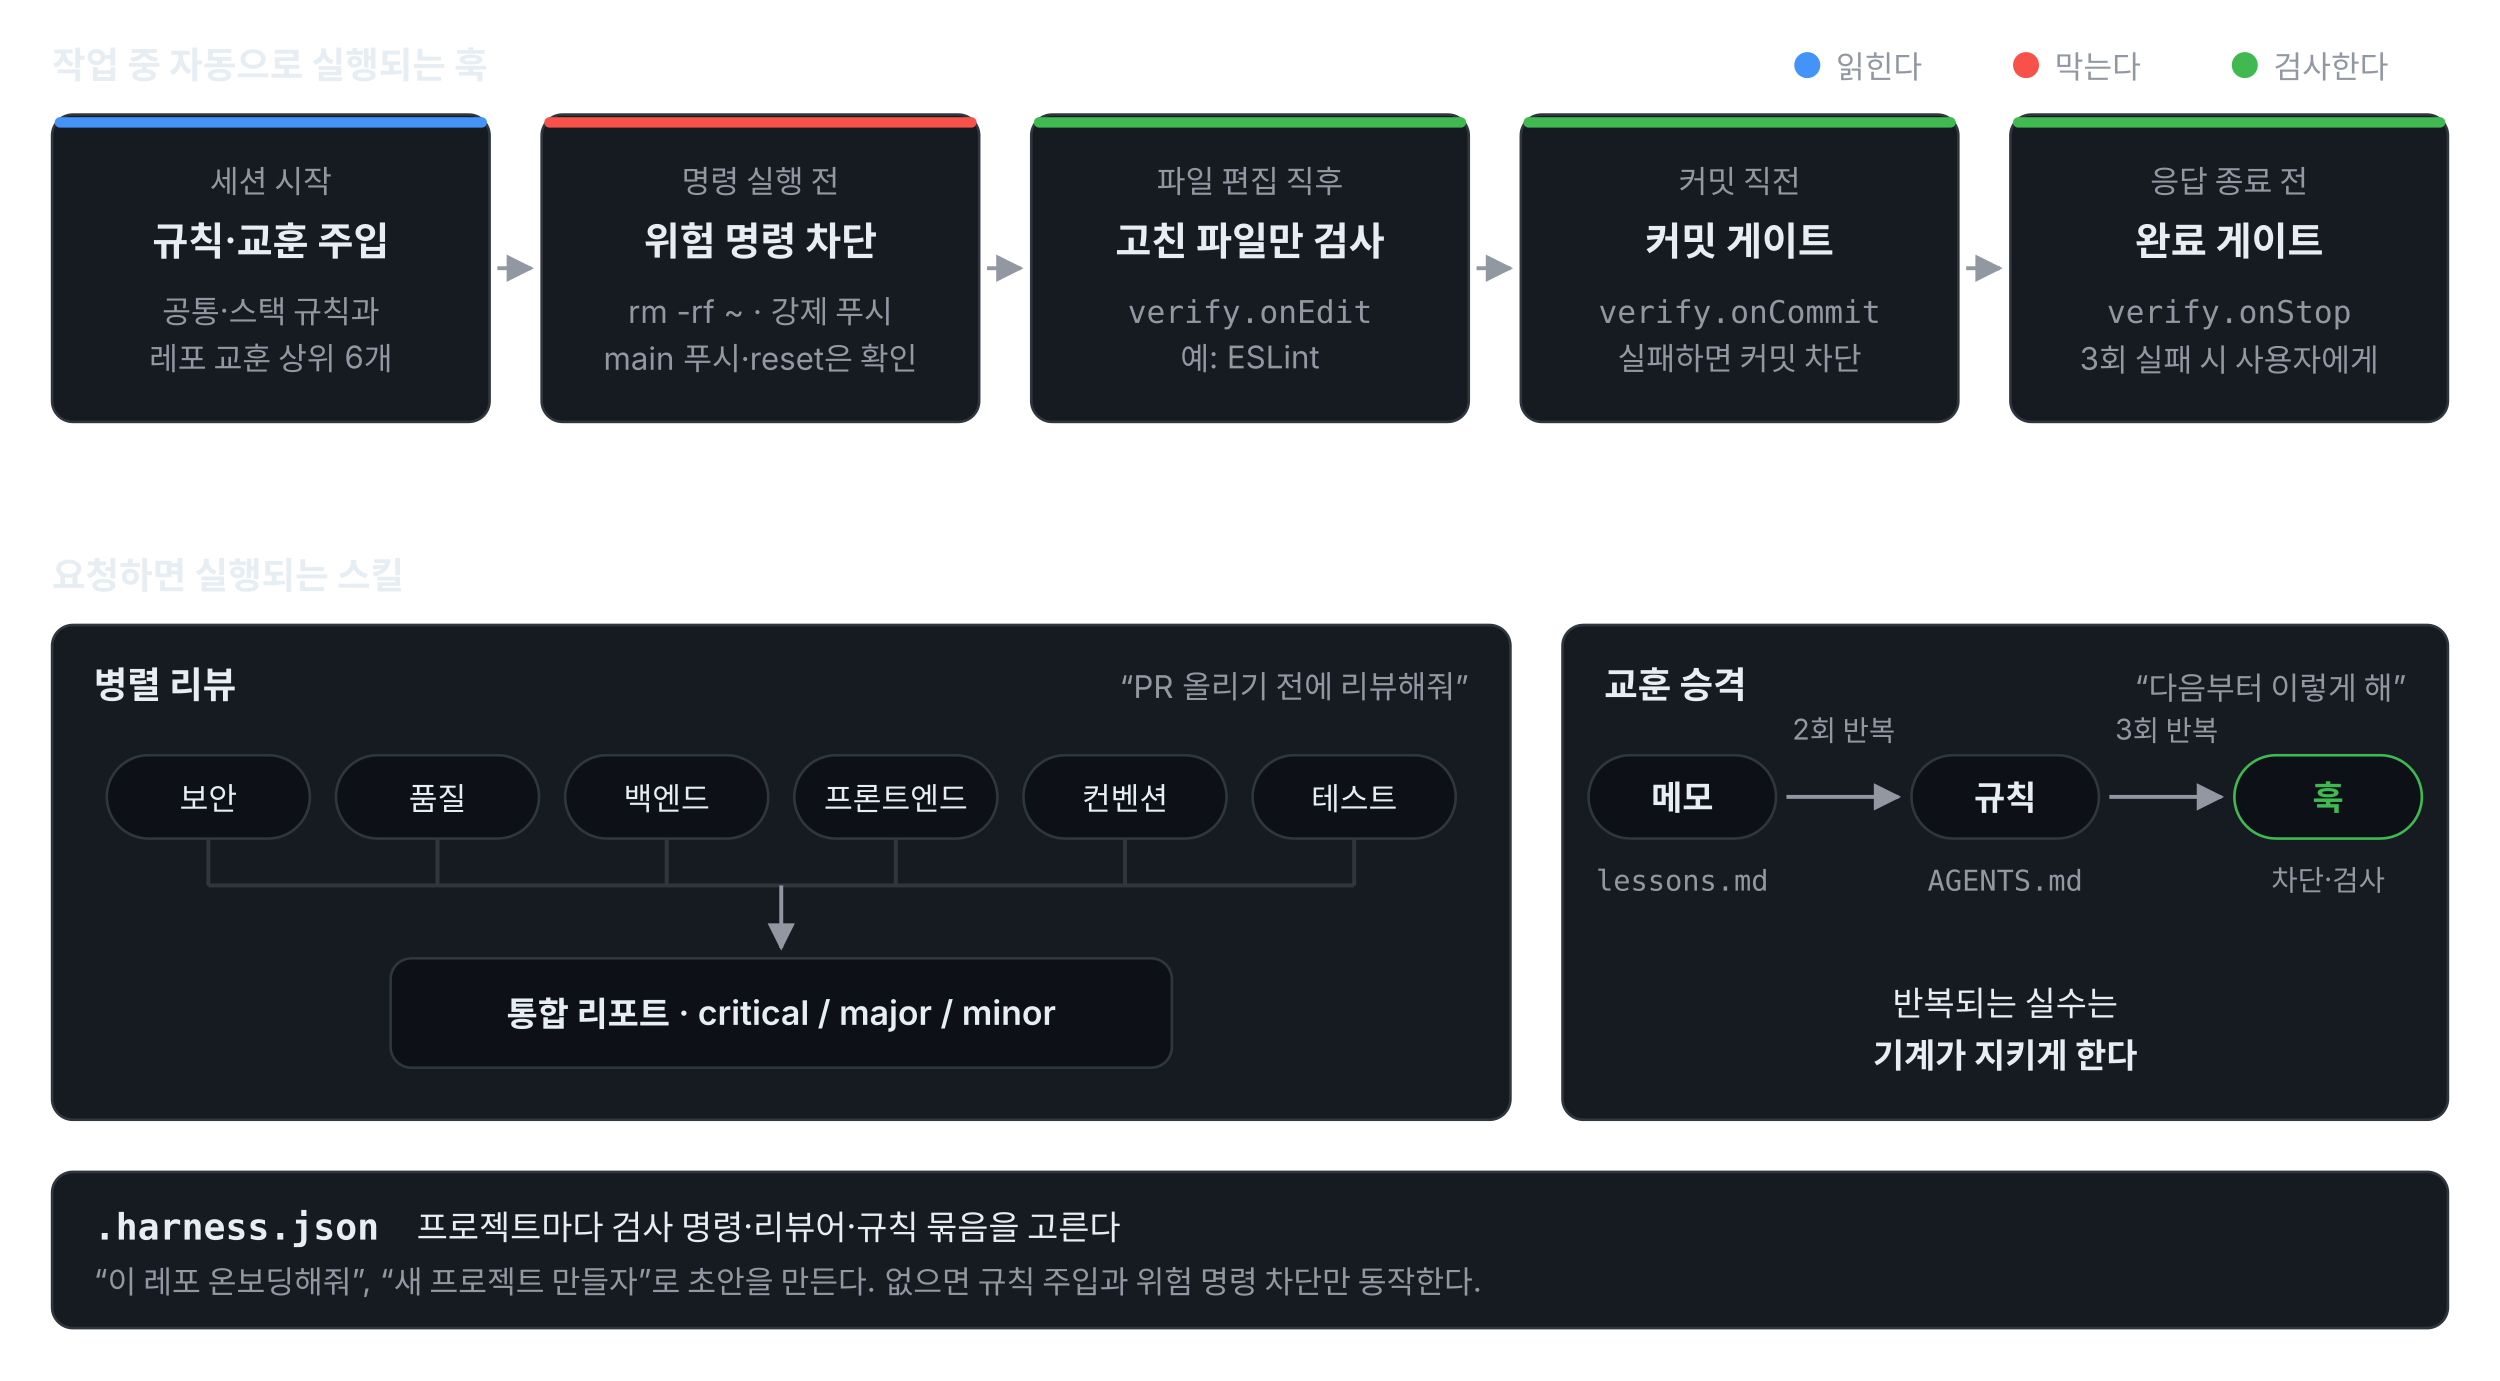
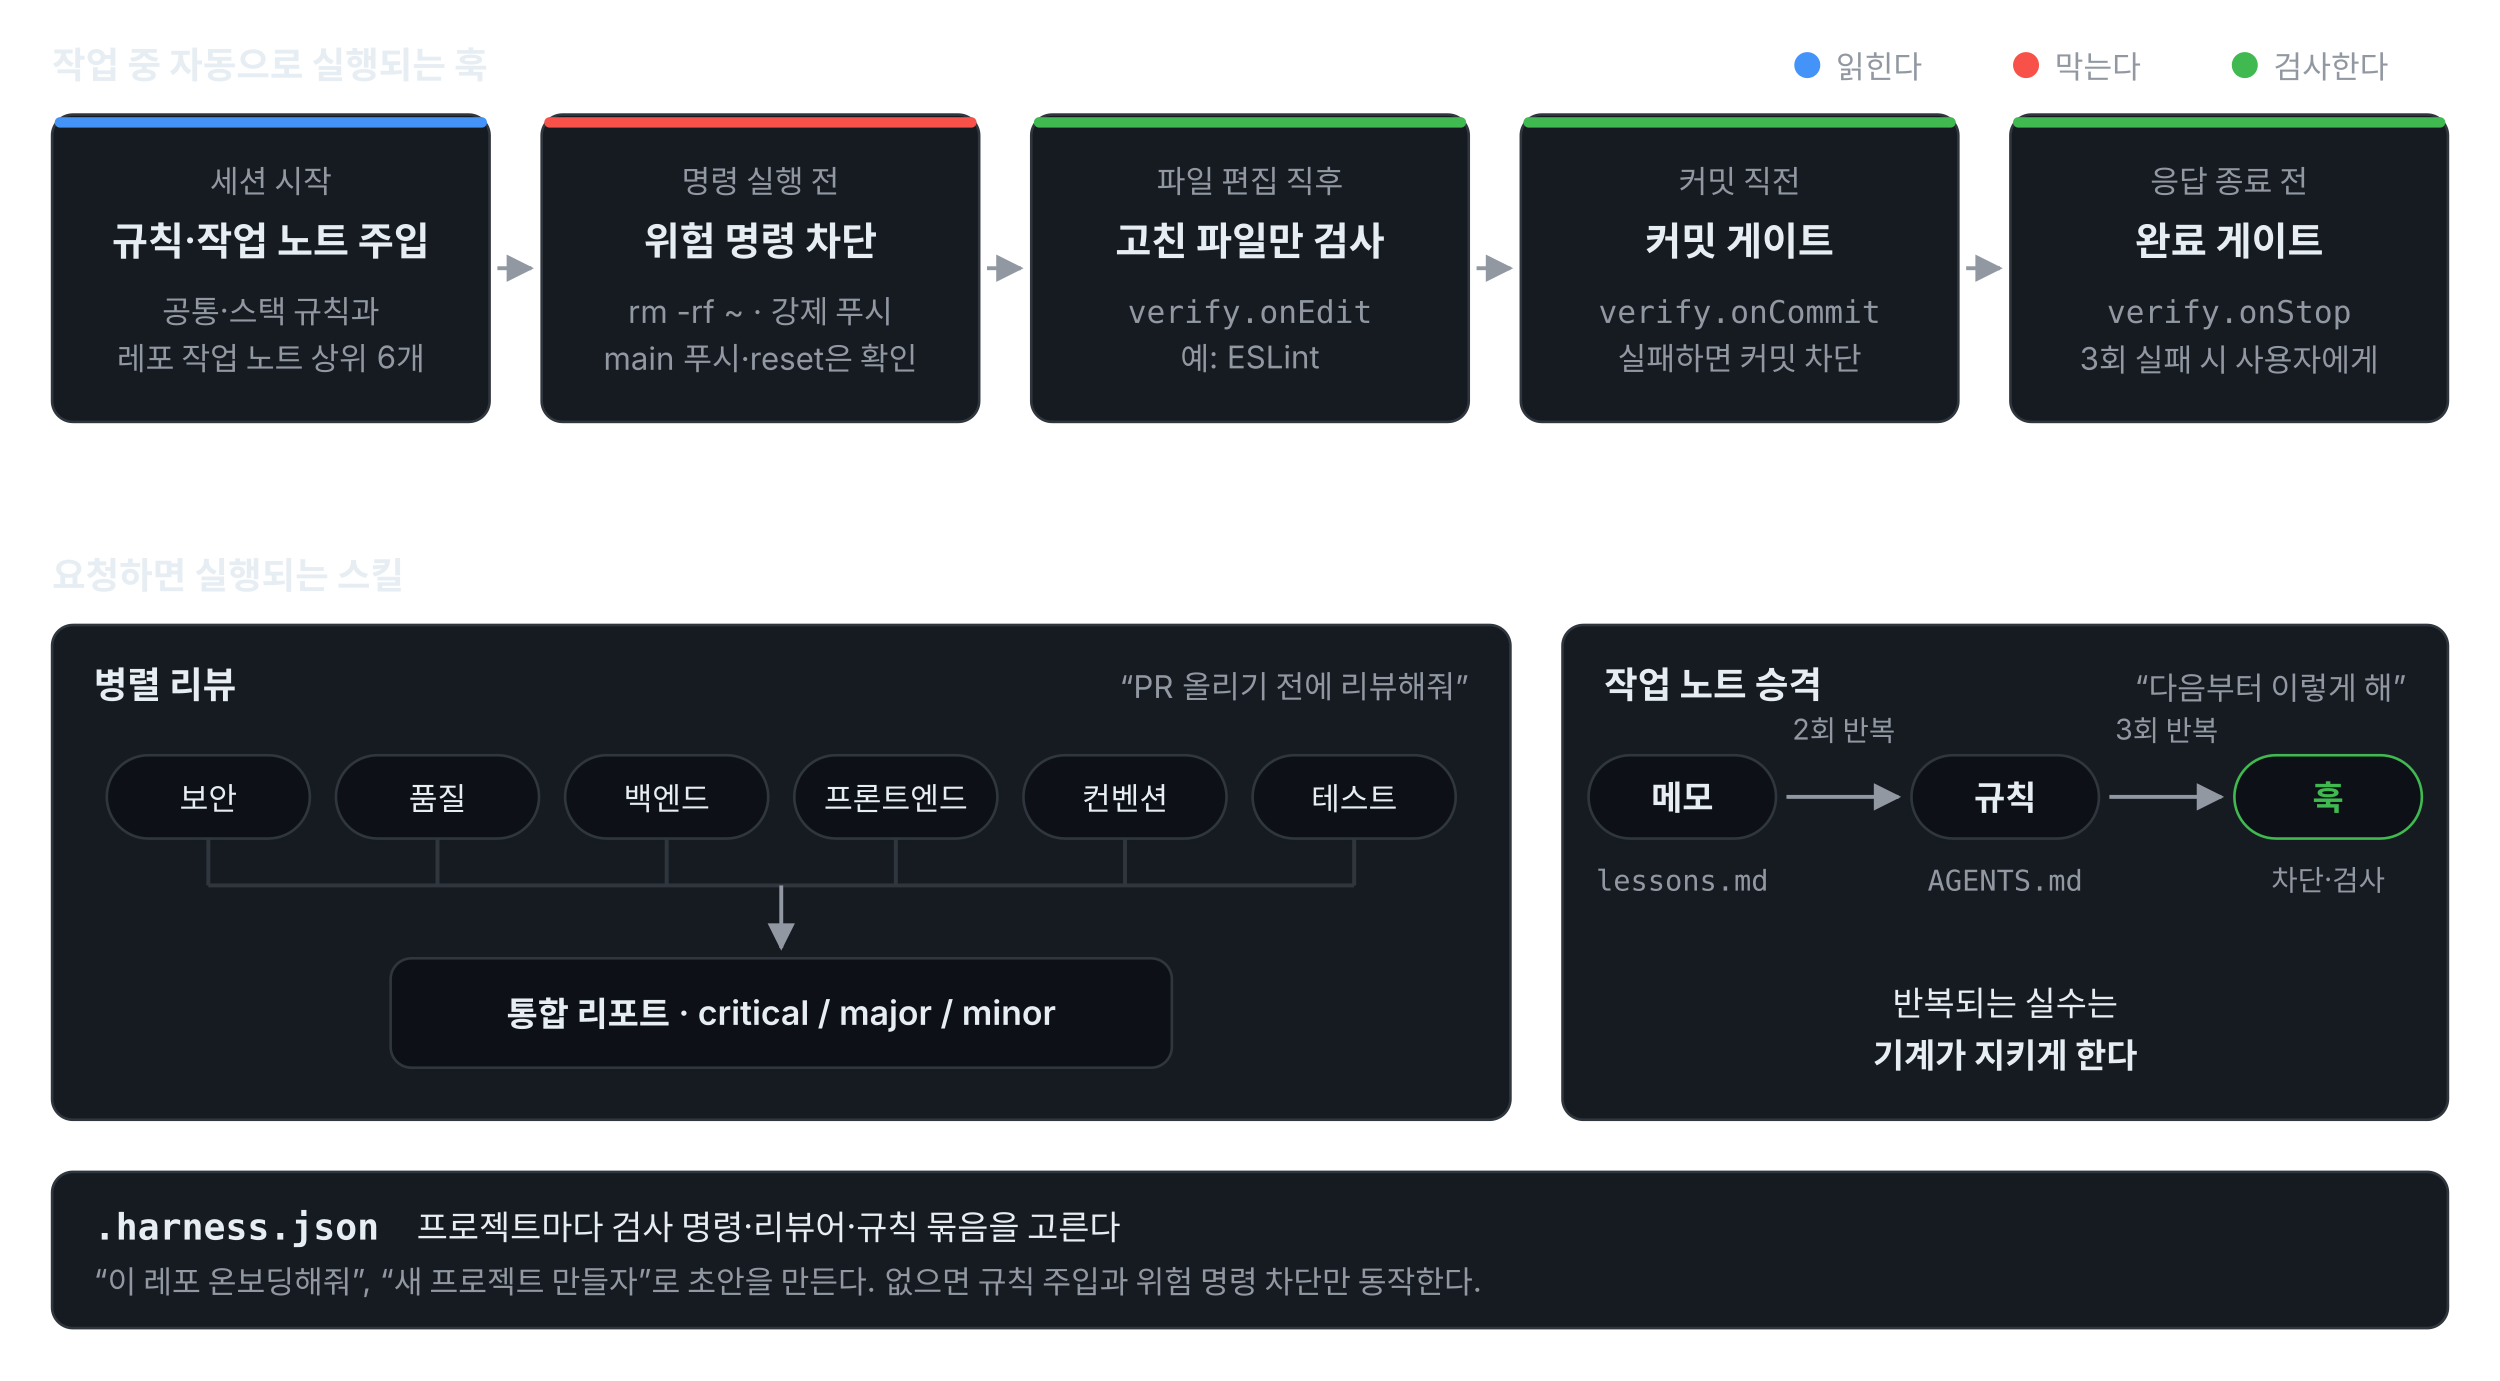
<svg xmlns="http://www.w3.org/2000/svg" viewBox="0 0 960 530" width="960" height="530" role="img" aria-labelledby="t d">
  <defs>
    <marker id="arrow" viewBox="0 0 10 10" refX="9" refY="5" markerWidth="7" markerHeight="7" orient="auto-start-reverse">
      <path d="M0 0 10 5 0 10z" fill="#9198a1" />
    </marker>
  </defs>
  <text x="20" y="30" font-family="system-ui, -apple-system, 'Segoe UI', 'Apple SD Gothic Neo', 'Malgun Gothic', 'Noto Sans KR', sans-serif" font-size="14" font-weight="600" fill="#e6edf3" text-anchor="start">작업 중 자동으로 실행되는 훅</text>
  <circle cx="694" cy="25" r="5" fill="#4493f8" />
  <text x="705" y="30" font-family="system-ui, -apple-system, 'Segoe UI', 'Apple SD Gothic Neo', 'Malgun Gothic', 'Noto Sans KR', sans-serif" font-size="12" font-weight="400" fill="#9198a1" text-anchor="start">읽힌다</text>
  <circle cx="778" cy="25" r="5" fill="#f85149" />
  <text x="789" y="30" font-family="system-ui, -apple-system, 'Segoe UI', 'Apple SD Gothic Neo', 'Malgun Gothic', 'Noto Sans KR', sans-serif" font-size="12" font-weight="400" fill="#9198a1" text-anchor="start">막는다</text>
  <circle cx="862" cy="25" r="5" fill="#3fb950" />
  <text x="873" y="30" font-family="system-ui, -apple-system, 'Segoe UI', 'Apple SD Gothic Neo', 'Malgun Gothic', 'Noto Sans KR', sans-serif" font-size="12" font-weight="400" fill="#9198a1" text-anchor="start">검사한다</text>
  <rect x="20" y="44" width="168" height="118" rx="8" fill="#161b22" stroke="#30363d" />
  <rect x="21" y="45" width="166" height="4" rx="2" fill="#4493f8" />
  <text x="104" y="74" font-family="system-ui, -apple-system, 'Segoe UI', 'Apple SD Gothic Neo', 'Malgun Gothic', 'Noto Sans KR', sans-serif" font-size="12" font-weight="400" fill="#9198a1" text-anchor="middle">세션 시작</text>
-   <text x="104" y="98" font-family="system-ui, -apple-system, 'Segoe UI', 'Apple SD Gothic Neo', 'Malgun Gothic', 'Noto Sans KR', sans-serif" font-size="15" font-weight="600" fill="#e6edf3" text-anchor="middle">규칙·교훈 주입</text>
+   <text x="104" y="98" font-family="system-ui, -apple-system, 'Segoe UI', 'Apple SD Gothic Neo', 'Malgun Gothic', 'Noto Sans KR', sans-serif" font-size="15" font-weight="600" fill="#e6edf3" text-anchor="middle">규칙·작업 노트 주입</text>
  <text x="104" y="124" font-family="system-ui, -apple-system, 'Segoe UI', 'Apple SD Gothic Neo', 'Malgun Gothic', 'Noto Sans KR', sans-serif" font-size="12" font-weight="400" fill="#9198a1" text-anchor="middle">공통·스택 규칙과</text>
-   <text x="104" y="142" font-family="system-ui, -apple-system, 'Segoe UI', 'Apple SD Gothic Neo', 'Malgun Gothic', 'Noto Sans KR', sans-serif" font-size="12" font-weight="400" fill="#9198a1" text-anchor="middle">레포 교훈 상위 6개</text>
+   <text x="104" y="142" font-family="system-ui, -apple-system, 'Segoe UI', 'Apple SD Gothic Neo', 'Malgun Gothic', 'Noto Sans KR', sans-serif" font-size="12" font-weight="400" fill="#9198a1" text-anchor="middle">레포 작업 노트 상위 6개</text>
  <line x1="191" y1="103" x2="204" y2="103" stroke="#9198a1" stroke-width="1.5" marker-end="url(#arrow)" />
  <rect x="208" y="44" width="168" height="118" rx="8" fill="#161b22" stroke="#30363d" />
  <rect x="209" y="45" width="166" height="4" rx="2" fill="#f85149" />
  <text x="292" y="74" font-family="system-ui, -apple-system, 'Segoe UI', 'Apple SD Gothic Neo', 'Malgun Gothic', 'Noto Sans KR', sans-serif" font-size="12" font-weight="400" fill="#9198a1" text-anchor="middle">명령 실행 전</text>
  <text x="292" y="98" font-family="system-ui, -apple-system, 'Segoe UI', 'Apple SD Gothic Neo', 'Malgun Gothic', 'Noto Sans KR', sans-serif" font-size="15" font-weight="600" fill="#e6edf3" text-anchor="middle">위험 명령 차단</text>
  <text x="292" y="124" font-family="system-ui, -apple-system, 'Segoe UI', 'Apple SD Gothic Neo', 'Malgun Gothic', 'Noto Sans KR', sans-serif" font-size="12" font-weight="400" fill="#9198a1" text-anchor="middle">rm -rf ~ · 강제 푸시</text>
  <text x="292" y="142" font-family="system-ui, -apple-system, 'Segoe UI', 'Apple SD Gothic Neo', 'Malgun Gothic', 'Noto Sans KR', sans-serif" font-size="12" font-weight="400" fill="#9198a1" text-anchor="middle">main 푸시·reset은 확인</text>
  <line x1="379" y1="103" x2="392" y2="103" stroke="#9198a1" stroke-width="1.5" marker-end="url(#arrow)" />
  <rect x="396" y="44" width="168" height="118" rx="8" fill="#161b22" stroke="#30363d" />
  <rect x="397" y="45" width="166" height="4" rx="2" fill="#3fb950" />
  <text x="480" y="74" font-family="system-ui, -apple-system, 'Segoe UI', 'Apple SD Gothic Neo', 'Malgun Gothic', 'Noto Sans KR', sans-serif" font-size="12" font-weight="400" fill="#9198a1" text-anchor="middle">파일 편집 직후</text>
  <text x="480" y="98" font-family="system-ui, -apple-system, 'Segoe UI', 'Apple SD Gothic Neo', 'Malgun Gothic', 'Noto Sans KR', sans-serif" font-size="15" font-weight="600" fill="#e6edf3" text-anchor="middle">고친 파일만 검사</text>
  <text x="480" y="124" font-family="ui-monospace, SFMono-Regular, Menlo, Consolas, monospace" font-size="12" font-weight="400" fill="#9198a1" text-anchor="middle">verify.onEdit</text>
  <text x="480" y="142" font-family="system-ui, -apple-system, 'Segoe UI', 'Apple SD Gothic Neo', 'Malgun Gothic', 'Noto Sans KR', sans-serif" font-size="12" font-weight="400" fill="#9198a1" text-anchor="middle">예: ESLint</text>
  <line x1="567" y1="103" x2="580" y2="103" stroke="#9198a1" stroke-width="1.5" marker-end="url(#arrow)" />
  <rect x="584" y="44" width="168" height="118" rx="8" fill="#161b22" stroke="#30363d" />
  <rect x="585" y="45" width="166" height="4" rx="2" fill="#3fb950" />
  <text x="668" y="74" font-family="system-ui, -apple-system, 'Segoe UI', 'Apple SD Gothic Neo', 'Malgun Gothic', 'Noto Sans KR', sans-serif" font-size="12" font-weight="400" fill="#9198a1" text-anchor="middle">커밋 직전</text>
  <text x="668" y="98" font-family="system-ui, -apple-system, 'Segoe UI', 'Apple SD Gothic Neo', 'Malgun Gothic', 'Noto Sans KR', sans-serif" font-size="15" font-weight="600" fill="#e6edf3" text-anchor="middle">커밋 게이트</text>
  <text x="668" y="124" font-family="ui-monospace, SFMono-Regular, Menlo, Consolas, monospace" font-size="12" font-weight="400" fill="#9198a1" text-anchor="middle">verify.onCommit</text>
  <text x="668" y="142" font-family="system-ui, -apple-system, 'Segoe UI', 'Apple SD Gothic Neo', 'Malgun Gothic', 'Noto Sans KR', sans-serif" font-size="12" font-weight="400" fill="#9198a1" text-anchor="middle">실패하면 커밋 차단</text>
  <line x1="755" y1="103" x2="768" y2="103" stroke="#9198a1" stroke-width="1.5" marker-end="url(#arrow)" />
  <rect x="772" y="44" width="168" height="118" rx="8" fill="#161b22" stroke="#30363d" />
  <rect x="773" y="45" width="166" height="4" rx="2" fill="#3fb950" />
  <text x="856" y="74" font-family="system-ui, -apple-system, 'Segoe UI', 'Apple SD Gothic Neo', 'Malgun Gothic', 'Noto Sans KR', sans-serif" font-size="12" font-weight="400" fill="#9198a1" text-anchor="middle">응답 종료 전</text>
  <text x="856" y="98" font-family="system-ui, -apple-system, 'Segoe UI', 'Apple SD Gothic Neo', 'Malgun Gothic', 'Noto Sans KR', sans-serif" font-size="15" font-weight="600" fill="#e6edf3" text-anchor="middle">완료 게이트</text>
  <text x="856" y="124" font-family="ui-monospace, SFMono-Regular, Menlo, Consolas, monospace" font-size="12" font-weight="400" fill="#9198a1" text-anchor="middle">verify.onStop</text>
  <text x="856" y="142" font-family="system-ui, -apple-system, 'Segoe UI', 'Apple SD Gothic Neo', 'Malgun Gothic', 'Noto Sans KR', sans-serif" font-size="12" font-weight="400" fill="#9198a1" text-anchor="middle">3회 실패 시 사용자에게</text>
  <text x="20" y="226" font-family="system-ui, -apple-system, 'Segoe UI', 'Apple SD Gothic Neo', 'Malgun Gothic', 'Noto Sans KR', sans-serif" font-size="14" font-weight="600" fill="#e6edf3" text-anchor="start">요청하면 실행되는 스킬</text>
  <rect x="20" y="240" width="560" height="190" rx="8" fill="#161b22" stroke="#30363d" />
  <text x="36" y="268" font-family="system-ui, -apple-system, 'Segoe UI', 'Apple SD Gothic Neo', 'Malgun Gothic', 'Noto Sans KR', sans-serif" font-size="14" font-weight="600" fill="#e6edf3" text-anchor="start">병렬 리뷰</text>
  <text x="564" y="268" font-family="system-ui, -apple-system, 'Segoe UI', 'Apple SD Gothic Neo', 'Malgun Gothic', 'Noto Sans KR', sans-serif" font-size="12" font-weight="400" fill="#9198a1" text-anchor="end">“PR 올리기 전에 리뷰해줘”</text>
  <rect x="41" y="290" width="78" height="32" rx="16" fill="#0d1117" stroke="#30363d" />
  <text x="80" y="311" font-family="system-ui, -apple-system, 'Segoe UI', 'Apple SD Gothic Neo', 'Malgun Gothic', 'Noto Sans KR', sans-serif" font-size="12" font-weight="400" fill="#e6edf3" text-anchor="middle">보안</text>
  <line x1="80" y1="322" x2="80" y2="340" stroke="#30363d" stroke-width="1.5" />
  <rect x="129" y="290" width="78" height="32" rx="16" fill="#0d1117" stroke="#30363d" />
  <text x="168" y="311" font-family="system-ui, -apple-system, 'Segoe UI', 'Apple SD Gothic Neo', 'Malgun Gothic', 'Noto Sans KR', sans-serif" font-size="12" font-weight="400" fill="#e6edf3" text-anchor="middle">품질</text>
  <line x1="168" y1="322" x2="168" y2="340" stroke="#30363d" stroke-width="1.5" />
  <rect x="217" y="290" width="78" height="32" rx="16" fill="#0d1117" stroke="#30363d" />
  <text x="256" y="311" font-family="system-ui, -apple-system, 'Segoe UI', 'Apple SD Gothic Neo', 'Malgun Gothic', 'Noto Sans KR', sans-serif" font-size="12" font-weight="400" fill="#e6edf3" text-anchor="middle">백엔드</text>
  <line x1="256" y1="322" x2="256" y2="340" stroke="#30363d" stroke-width="1.5" />
  <rect x="305" y="290" width="78" height="32" rx="16" fill="#0d1117" stroke="#30363d" />
  <text x="344" y="311" font-family="system-ui, -apple-system, 'Segoe UI', 'Apple SD Gothic Neo', 'Malgun Gothic', 'Noto Sans KR', sans-serif" font-size="12" font-weight="400" fill="#e6edf3" text-anchor="middle">프론트엔드</text>
  <line x1="344" y1="322" x2="344" y2="340" stroke="#30363d" stroke-width="1.5" />
  <rect x="393" y="290" width="78" height="32" rx="16" fill="#0d1117" stroke="#30363d" />
  <text x="432" y="311" font-family="system-ui, -apple-system, 'Segoe UI', 'Apple SD Gothic Neo', 'Malgun Gothic', 'Noto Sans KR', sans-serif" font-size="12" font-weight="400" fill="#e6edf3" text-anchor="middle">컨벤션</text>
  <line x1="432" y1="322" x2="432" y2="340" stroke="#30363d" stroke-width="1.5" />
  <rect x="481" y="290" width="78" height="32" rx="16" fill="#0d1117" stroke="#30363d" />
  <text x="520" y="311" font-family="system-ui, -apple-system, 'Segoe UI', 'Apple SD Gothic Neo', 'Malgun Gothic', 'Noto Sans KR', sans-serif" font-size="12" font-weight="400" fill="#e6edf3" text-anchor="middle">테스트</text>
  <line x1="520" y1="322" x2="520" y2="340" stroke="#30363d" stroke-width="1.5" />
  <line x1="80" y1="340" x2="520" y2="340" stroke="#30363d" stroke-width="1.5" />
  <line x1="300" y1="340" x2="300" y2="364" stroke="#9198a1" stroke-width="1.5" marker-end="url(#arrow)" />
  <rect x="150" y="368" width="300" height="42" rx="8" fill="#0d1117" stroke="#30363d" />
  <text x="300" y="394" font-family="system-ui, -apple-system, 'Segoe UI', 'Apple SD Gothic Neo', 'Malgun Gothic', 'Noto Sans KR', sans-serif" font-size="13" font-weight="600" fill="#e6edf3" text-anchor="middle">통합 리포트 · critical / major / minor</text>
  <rect x="600" y="240" width="340" height="190" rx="8" fill="#161b22" stroke="#30363d" />
-   <text x="616" y="268" font-family="system-ui, -apple-system, 'Segoe UI', 'Apple SD Gothic Neo', 'Malgun Gothic', 'Noto Sans KR', sans-serif" font-size="14" font-weight="600" fill="#e6edf3" text-anchor="start">교훈 승격</text>
+   <text x="616" y="268" font-family="system-ui, -apple-system, 'Segoe UI', 'Apple SD Gothic Neo', 'Malgun Gothic', 'Noto Sans KR', sans-serif" font-size="14" font-weight="600" fill="#e6edf3" text-anchor="start">작업 노트 승격</text>
  <text x="924" y="268" font-family="system-ui, -apple-system, 'Segoe UI', 'Apple SD Gothic Neo', 'Malgun Gothic', 'Noto Sans KR', sans-serif" font-size="12" font-weight="400" fill="#9198a1" text-anchor="end">“다음부터 이렇게 해”</text>
  <rect x="610" y="290" width="72" height="32" rx="16" fill="#0d1117" stroke="#30363d" />
  <text x="646" y="311" font-family="system-ui, -apple-system, 'Segoe UI', 'Apple SD Gothic Neo', 'Malgun Gothic', 'Noto Sans KR', sans-serif" font-size="13" font-weight="600" fill="#e6edf3" text-anchor="middle">메모</text>
  <text x="646" y="342" font-family="ui-monospace, SFMono-Regular, Menlo, Consolas, monospace" font-size="11" font-weight="400" fill="#9198a1" text-anchor="middle">lessons.md</text>
  <rect x="734" y="290" width="72" height="32" rx="16" fill="#0d1117" stroke="#30363d" />
  <text x="770" y="311" font-family="system-ui, -apple-system, 'Segoe UI', 'Apple SD Gothic Neo', 'Malgun Gothic', 'Noto Sans KR', sans-serif" font-size="13" font-weight="600" fill="#e6edf3" text-anchor="middle">규칙</text>
  <text x="770" y="342" font-family="ui-monospace, SFMono-Regular, Menlo, Consolas, monospace" font-size="11" font-weight="400" fill="#9198a1" text-anchor="middle">AGENTS.md</text>
  <line x1="686" y1="306" x2="729" y2="306" stroke="#9198a1" stroke-width="1.5" marker-end="url(#arrow)" />
  <text x="708" y="284" font-family="system-ui, -apple-system, 'Segoe UI', 'Apple SD Gothic Neo', 'Malgun Gothic', 'Noto Sans KR', sans-serif" font-size="11" font-weight="400" fill="#9198a1" text-anchor="middle">2회 반복</text>
  <rect x="858" y="290" width="72" height="32" rx="16" fill="#0d1117" stroke="#3fb950" />
  <text x="894" y="311" font-family="system-ui, -apple-system, 'Segoe UI', 'Apple SD Gothic Neo', 'Malgun Gothic', 'Noto Sans KR', sans-serif" font-size="13" font-weight="600" fill="#3fb950" text-anchor="middle">훅</text>
  <text x="894" y="342" font-family="system-ui, -apple-system, 'Segoe UI', 'Apple SD Gothic Neo', 'Malgun Gothic', 'Noto Sans KR', sans-serif" font-size="11" font-weight="400" fill="#9198a1" text-anchor="middle">차단·검사</text>
  <line x1="810" y1="306" x2="853" y2="306" stroke="#9198a1" stroke-width="1.5" marker-end="url(#arrow)" />
  <text x="832" y="284" font-family="system-ui, -apple-system, 'Segoe UI', 'Apple SD Gothic Neo', 'Malgun Gothic', 'Noto Sans KR', sans-serif" font-size="11" font-weight="400" fill="#9198a1" text-anchor="middle">3회 반복</text>
  <text x="770" y="390" font-family="system-ui, -apple-system, 'Segoe UI', 'Apple SD Gothic Neo', 'Malgun Gothic', 'Noto Sans KR', sans-serif" font-size="13" font-weight="400" fill="#e6edf3" text-anchor="middle">반복되는 실수는</text>
  <text x="770" y="410" font-family="system-ui, -apple-system, 'Segoe UI', 'Apple SD Gothic Neo', 'Malgun Gothic', 'Noto Sans KR', sans-serif" font-size="13" font-weight="600" fill="#e6edf3" text-anchor="middle">기계가 지키게 한다</text>
  <rect x="20" y="450" width="920" height="60" rx="8" fill="#161b22" stroke="#30363d" />
  <text x="36" y="476" font-family="ui-monospace, SFMono-Regular, Menlo, Consolas, monospace" font-size="14" font-weight="600" fill="#e6edf3" text-anchor="start">.harness.json</text>
  <text x="160" y="476" font-family="system-ui, -apple-system, 'Segoe UI', 'Apple SD Gothic Neo', 'Malgun Gothic', 'Noto Sans KR', sans-serif" font-size="13" font-weight="400" fill="#e6edf3" text-anchor="start">프로젝트마다 검사 명령·리뷰어·규칙 묶음을 고른다</text>
  <text x="36" y="496" font-family="system-ui, -apple-system, 'Segoe UI', 'Apple SD Gothic Neo', 'Malgun Gothic', 'Noto Sans KR', sans-serif" font-size="12" font-weight="400" fill="#9198a1" text-anchor="start">“이 레포 온보딩해줘”, “새 프로젝트 만들자”로 초안을 만든다. 없으면 규칙 주입과 위험 명령 차단만 동작한다.</text>
</svg>
